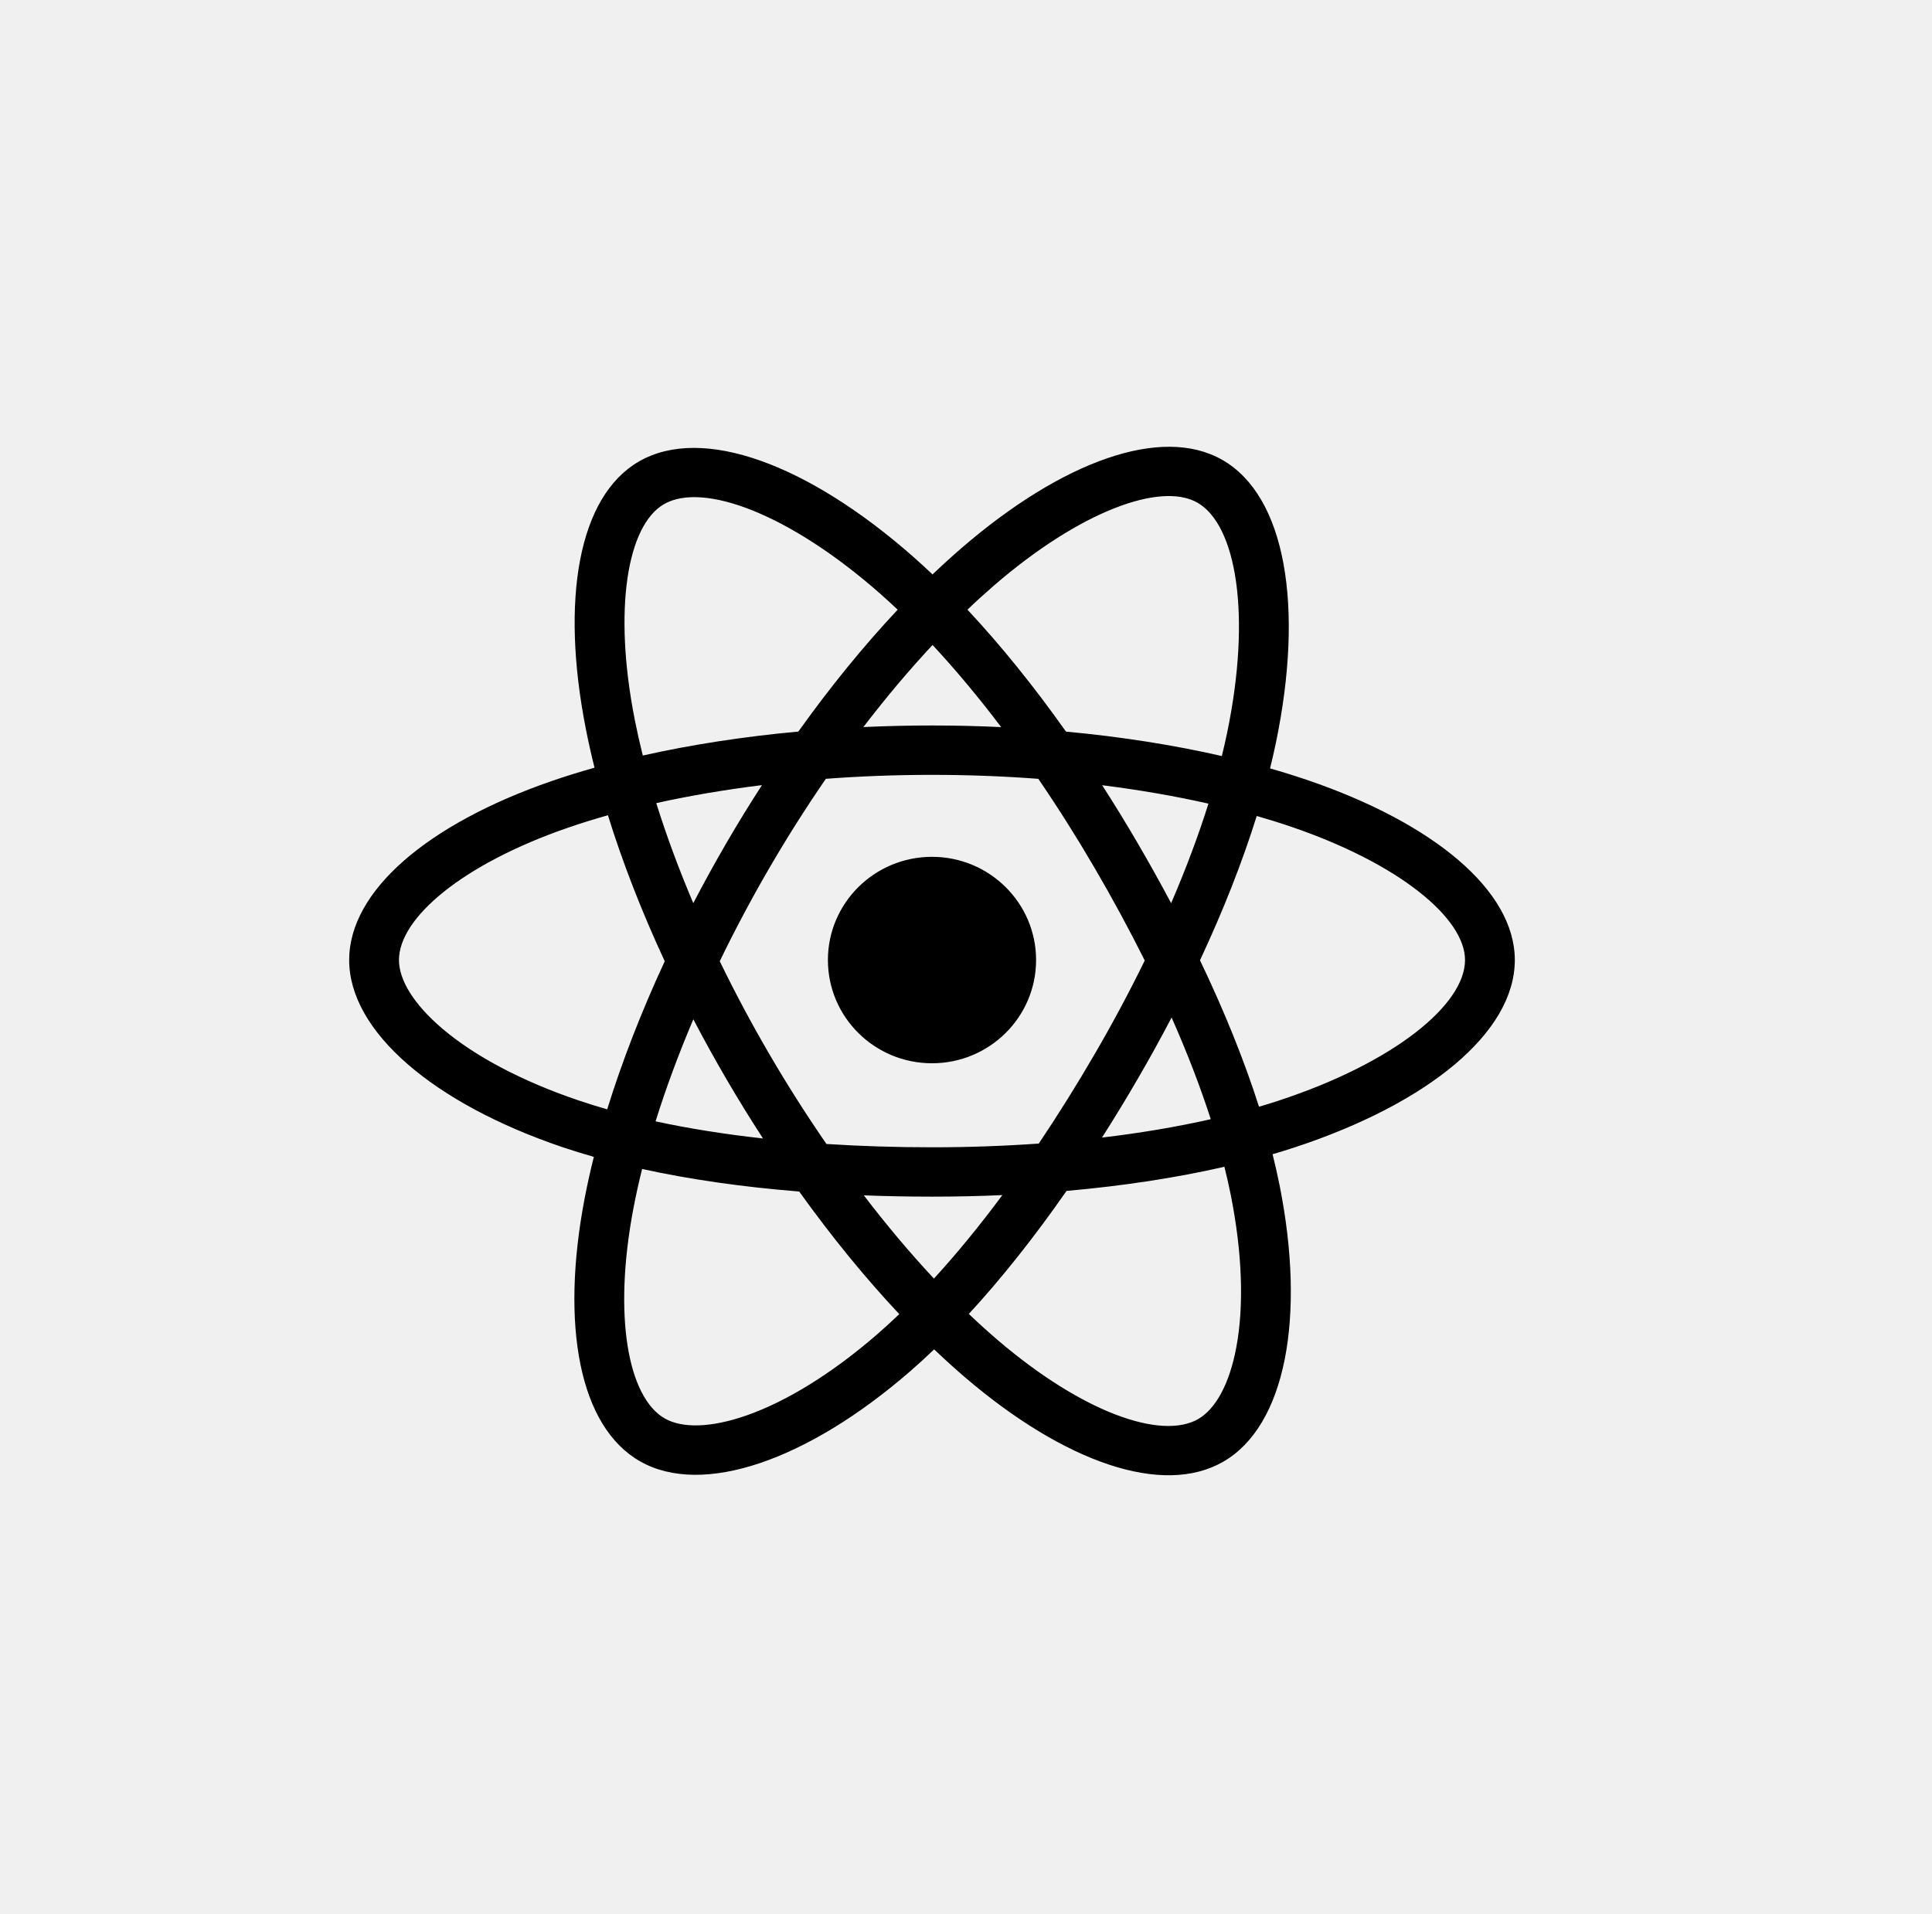
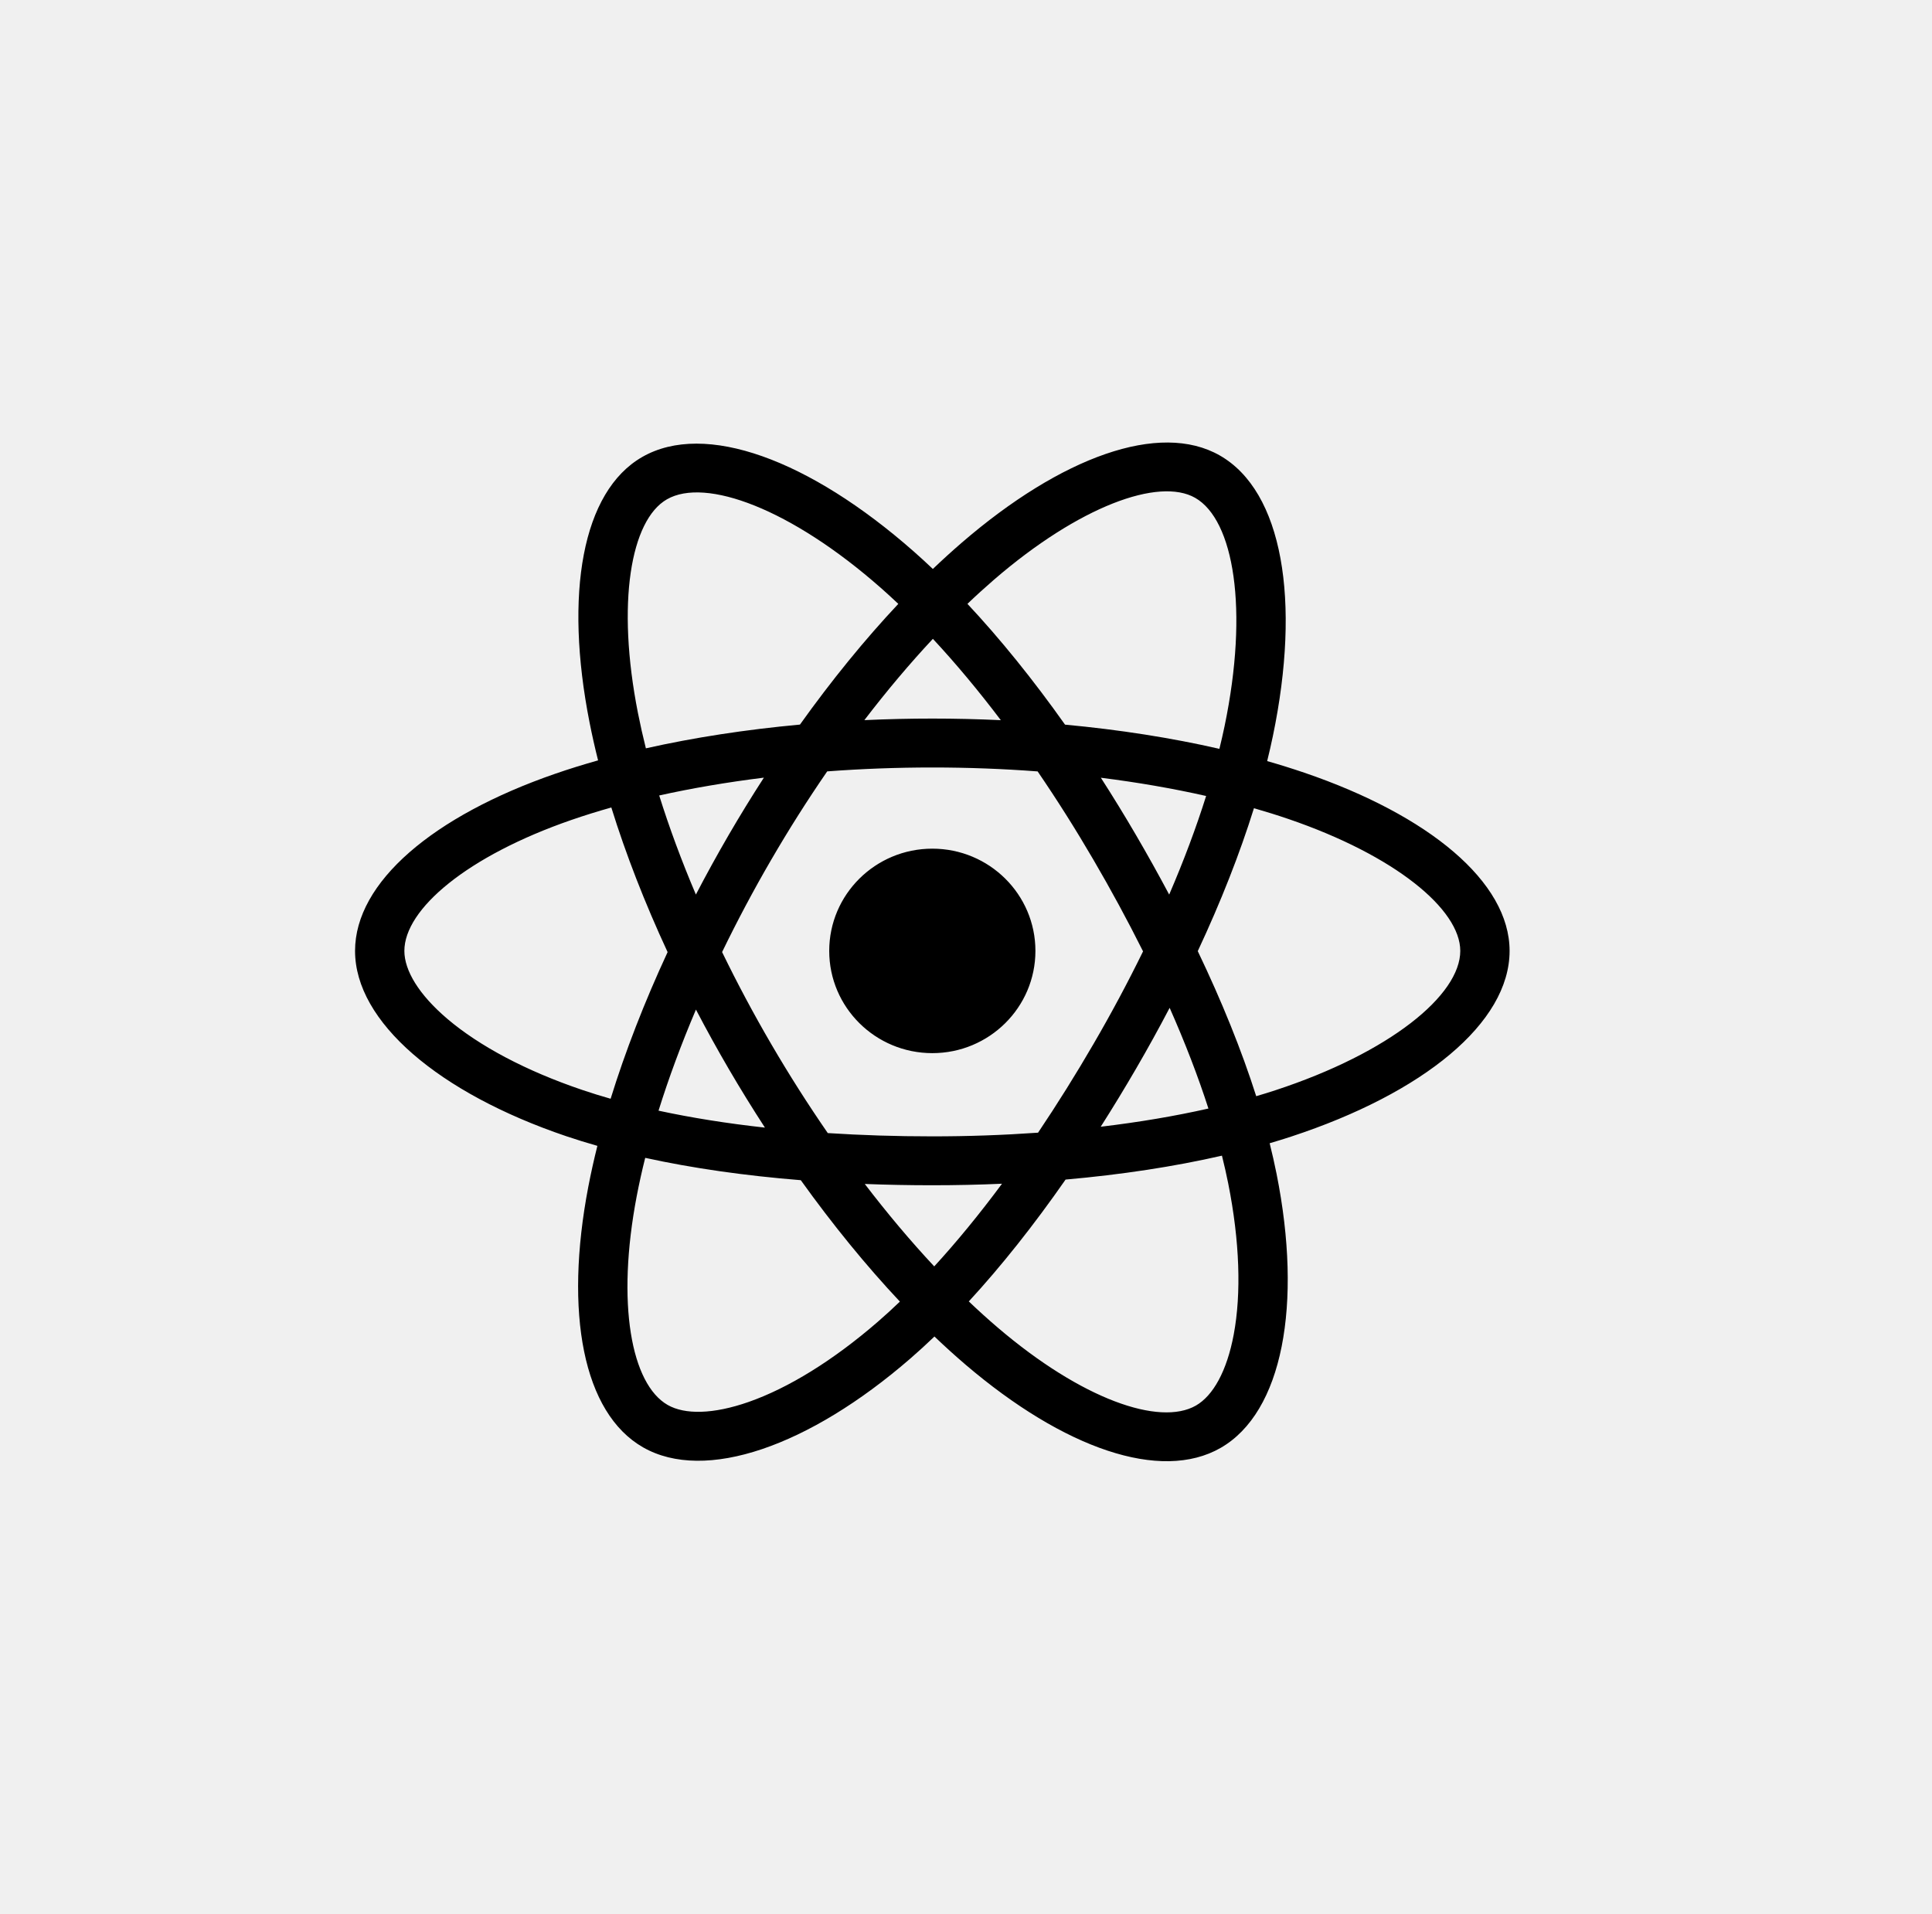
- <svg xmlns="http://www.w3.org/2000/svg" width="105" height="104" viewBox="0 0 105 104" fill="none">
+ <svg xmlns="http://www.w3.org/2000/svg" width="105" height="104" viewBox="0 0 105 105" fill="none">
  <g clip-path="url(#clip0)">
    <path d="M71.064 42.403C70.389 42.174 69.71 41.961 69.025 41.766C69.14 41.3 69.246 40.839 69.34 40.386C70.883 32.954 69.874 26.967 66.427 24.995C63.122 23.106 57.718 25.076 52.259 29.788C51.721 30.253 51.195 30.732 50.681 31.223C50.338 30.896 49.988 30.576 49.632 30.262C43.911 25.224 38.177 23.101 34.734 25.078C31.432 26.973 30.454 32.602 31.844 39.645C31.982 40.343 32.138 41.037 32.312 41.727C31.5 41.956 30.717 42.199 29.968 42.458C23.26 44.778 18.977 48.412 18.977 52.182C18.977 56.076 23.575 59.982 30.561 62.35C31.128 62.541 31.699 62.718 32.274 62.881C32.087 63.624 31.921 64.372 31.776 65.124C30.452 72.046 31.486 77.541 34.779 79.425C38.18 81.37 43.889 79.371 49.447 74.552C49.898 74.16 50.339 73.757 50.769 73.343C51.325 73.876 51.896 74.392 52.481 74.893C57.866 79.488 63.183 81.344 66.473 79.455C69.871 77.504 70.975 71.6 69.541 64.417C69.428 63.855 69.302 63.295 69.162 62.738C69.562 62.62 69.956 62.499 70.34 62.373C77.602 59.986 82.327 56.128 82.327 52.182C82.327 48.398 77.906 44.739 71.064 42.403V42.403ZM69.489 59.825C69.142 59.939 68.787 60.049 68.424 60.155C67.623 57.638 66.541 54.961 65.217 52.195C66.48 49.496 67.52 46.853 68.3 44.352C68.948 44.538 69.577 44.734 70.183 44.941C76.045 46.943 79.621 49.902 79.621 52.182C79.621 54.611 75.759 57.764 69.489 59.825V59.825ZM66.887 64.939C67.521 68.115 67.611 70.986 67.191 73.231C66.814 75.248 66.055 76.593 65.117 77.132C63.12 78.278 58.851 76.788 54.247 72.858C53.702 72.393 53.171 71.912 52.654 71.418C54.439 69.481 56.223 67.231 57.964 64.731C61.026 64.461 63.92 64.02 66.544 63.419C66.673 63.936 66.788 64.443 66.887 64.939V64.939ZM40.575 76.934C38.624 77.617 37.071 77.636 36.131 77.1C34.133 75.957 33.302 71.544 34.435 65.625C34.57 64.925 34.724 64.23 34.898 63.539C37.493 64.108 40.365 64.518 43.435 64.765C45.188 67.211 47.023 69.459 48.873 71.428C48.48 71.805 48.078 72.173 47.666 72.531C45.208 74.662 42.745 76.174 40.575 76.934V76.934ZM31.437 59.81C28.348 58.763 25.797 57.402 24.048 55.917C22.477 54.583 21.683 53.257 21.683 52.182C21.683 49.894 25.122 46.976 30.858 44.993C31.555 44.752 32.283 44.525 33.039 44.312C33.832 46.87 34.872 49.544 36.127 52.248C34.855 54.992 33.801 57.708 33 60.296C32.475 60.147 31.954 59.985 31.437 59.81V59.81ZM34.5 39.13C33.309 33.095 34.1 28.543 36.09 27.401C38.209 26.184 42.895 27.919 47.835 32.269C48.157 32.553 48.474 32.843 48.786 33.139C46.945 35.099 45.126 37.331 43.389 39.763C40.41 40.037 37.557 40.477 34.935 41.066C34.774 40.424 34.629 39.779 34.5 39.13V39.13ZM61.826 45.822C61.207 44.761 60.565 43.714 59.9 42.68C61.921 42.934 63.858 43.27 65.676 43.681C65.13 45.417 64.45 47.232 63.649 49.092C63.063 47.99 62.456 46.9 61.826 45.822V45.822ZM50.683 35.057C51.931 36.399 53.181 37.896 54.411 39.521C51.916 39.404 49.418 39.404 46.923 39.519C48.154 37.91 49.415 36.414 50.683 35.057ZM39.467 45.841C38.846 46.91 38.25 47.993 37.679 49.09C36.891 47.236 36.217 45.413 35.666 43.653C37.474 43.252 39.401 42.924 41.41 42.675C40.737 43.715 40.09 44.77 39.467 45.84V45.841ZM41.467 61.88C39.392 61.651 37.436 61.34 35.629 60.95C36.188 59.158 36.877 57.296 37.682 55.403C38.255 56.5 38.854 57.584 39.478 58.654C40.12 59.753 40.785 60.83 41.467 61.88ZM50.757 69.496C49.474 68.124 48.195 66.605 46.946 64.972C48.159 65.019 49.395 65.043 50.652 65.043C51.943 65.043 53.22 65.015 54.476 64.959C53.243 66.622 51.997 68.143 50.757 69.496ZM63.674 55.306C64.521 57.22 65.235 59.072 65.802 60.833C63.965 61.249 61.982 61.584 59.892 61.832C60.562 60.78 61.21 59.714 61.837 58.635C62.474 57.539 63.087 56.429 63.674 55.306V55.306ZM59.493 57.294C58.533 58.948 57.52 60.57 56.454 62.158C54.523 62.293 52.588 62.361 50.652 62.36C48.681 62.36 46.763 62.299 44.916 62.18C43.823 60.596 42.79 58.971 41.82 57.309H41.82C40.855 55.656 39.953 53.967 39.117 52.246C39.951 50.525 40.85 48.836 41.812 47.181L41.812 47.182C42.773 45.527 43.798 43.909 44.884 42.331C46.767 42.19 48.7 42.117 50.652 42.117H50.652C52.614 42.117 54.548 42.191 56.431 42.333C57.506 43.908 58.524 45.521 59.484 47.167C60.449 48.818 61.36 50.499 62.215 52.208C61.369 53.935 60.461 55.632 59.493 57.294V57.294ZM65.076 27.321C67.197 28.534 68.022 33.427 66.689 39.844C66.604 40.254 66.508 40.671 66.404 41.094C63.776 40.492 60.922 40.044 57.934 39.766C56.193 37.308 54.389 35.072 52.579 33.138C53.053 32.684 53.539 32.242 54.036 31.812C58.713 27.776 63.084 26.182 65.076 27.321V27.321ZM50.652 46.572C53.776 46.572 56.309 49.084 56.309 52.182C56.309 55.281 53.776 57.793 50.652 57.793C47.528 57.793 44.995 55.281 44.995 52.182C44.995 49.084 47.528 46.572 50.652 46.572V46.572Z" fill="currentColor" />
  </g>
  <defs>
    <clipPath id="clip0">
      <rect x="18.977" y="24.284" width="63.35" height="55.959" fill="white" />
    </clipPath>
  </defs>
</svg>
